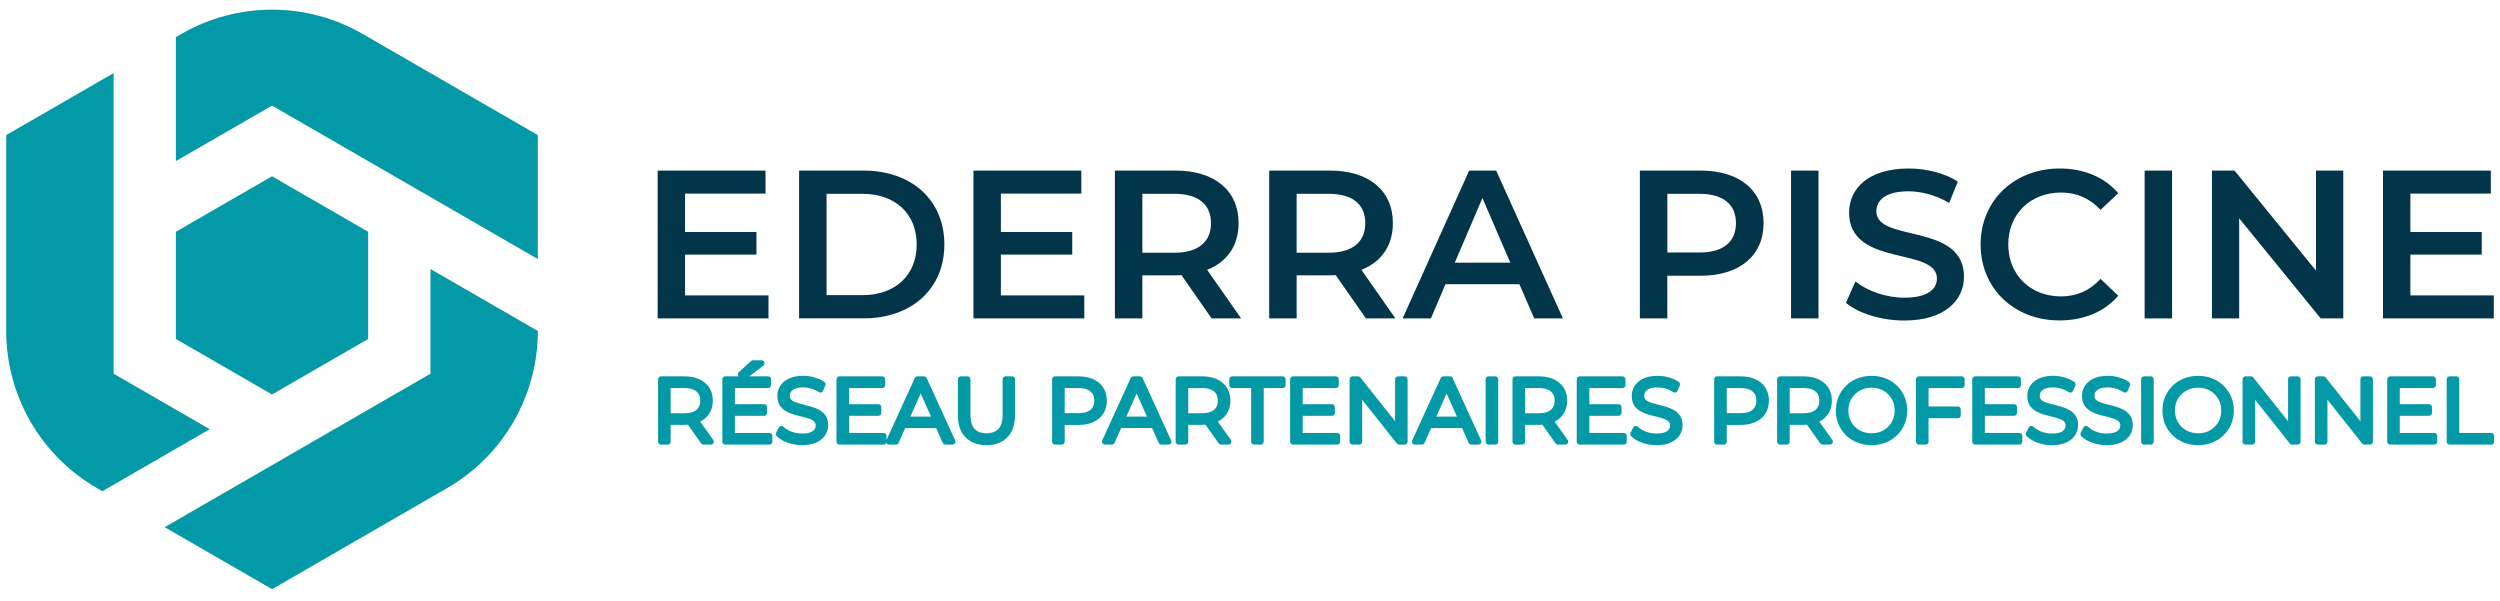
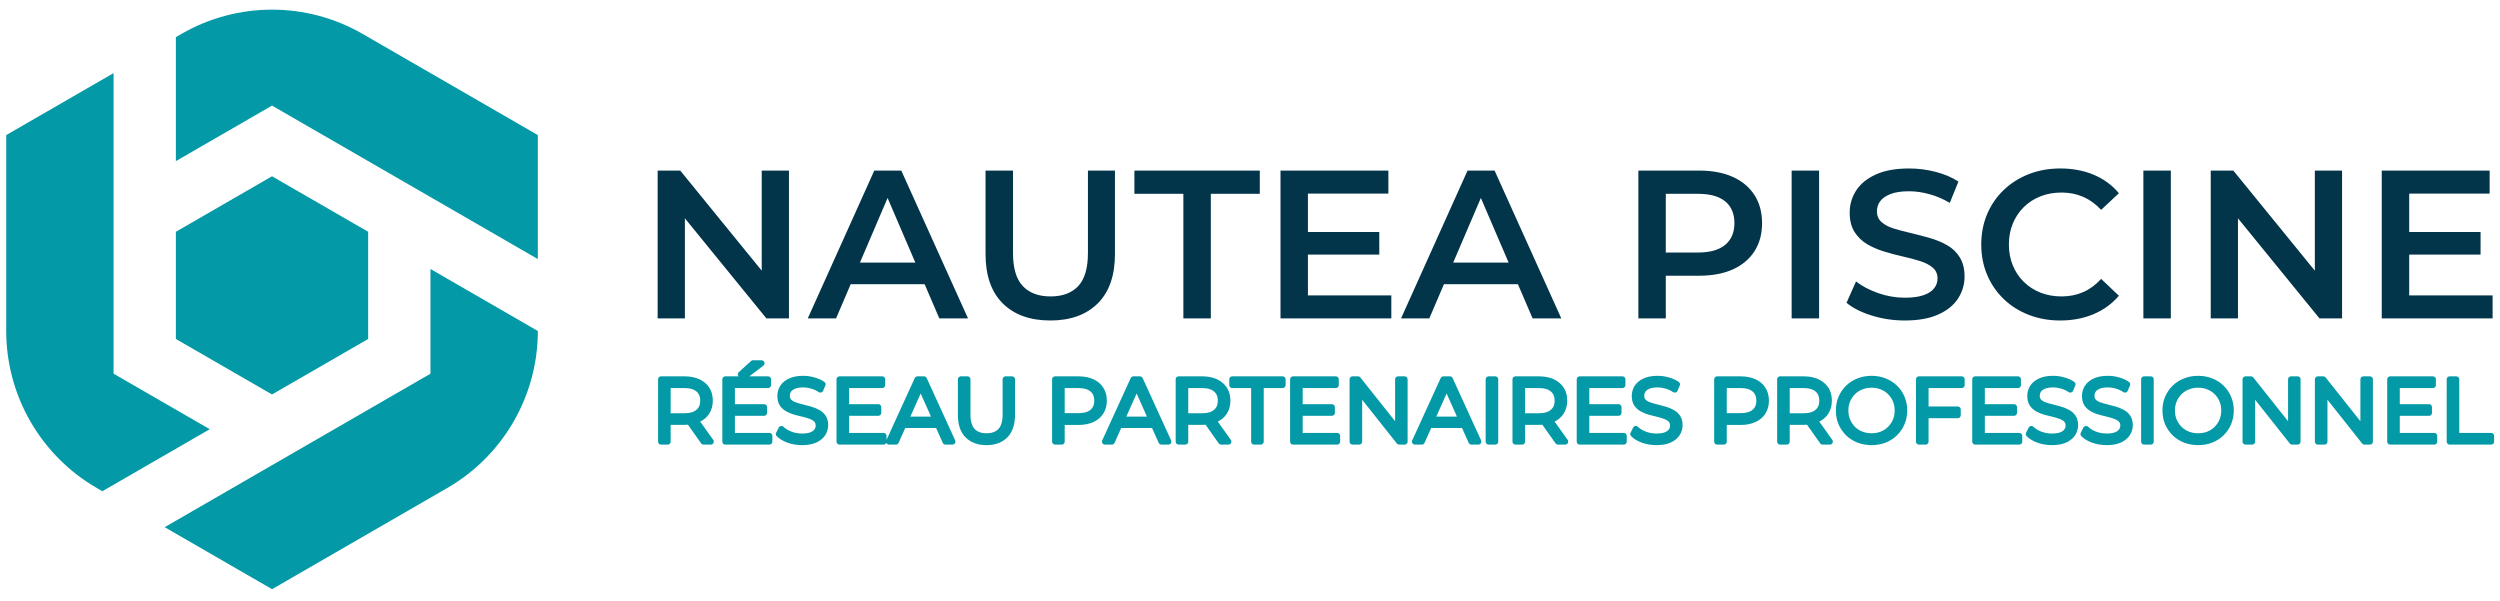
<svg xmlns="http://www.w3.org/2000/svg" viewBox="-2 17 804 193" fill="none">
  <path d="M54.56 126.01V91.54L85.48 73.69L116.4 91.54V126.01L85.48 143.86L54.56 126.01ZM54.56 68.81L85.48 50.96L170.96 100.31V60.44L114.64 27.92C96.6 17.5 74.36 17.5 56.32 27.92L54.56 28.94V68.81ZM136.44 103.51V137.18L85.49 166.6L50.96 186.54L85.49 206.48L141.81 173.96C159.85 163.54 170.97 144.29 170.97 123.45L136.44 103.51ZM65.45 155.03L34.53 137.18V40.51L0 60.44V123.45C0 144.29 11.12 163.54 29.16 173.96L30.92 174.98L65.45 155.03Z" fill="#0399A6" />
-   <path d="M245.15 111.99V119.39H209.5V71.86H244.19V79.26H218.32V91.62H241.27V98.89H218.32V111.99H245.15ZM254.99 71.86H275.77C291.18 71.86 301.71 81.37 301.71 95.62C301.71 109.87 291.19 119.38 275.77 119.38H254.99V71.86ZM275.36 111.92C285.95 111.92 292.81 105.47 292.81 95.62C292.81 85.77 285.95 79.33 275.36 79.33H263.82V111.92H275.36ZM346.71 111.99V119.39H311.06V71.86H345.75V79.26H319.88V91.62H342.83V98.89H319.88V111.99H346.71ZM387.65 119.39L377.94 105.47C377.33 105.54 376.72 105.54 376.11 105.54H365.38V119.39H356.55V71.86H376.1C388.59 71.86 396.33 78.24 396.33 88.77C396.33 95.97 392.66 101.26 386.21 103.77L397.14 119.39H387.65ZM375.7 79.33H365.38V98.27H375.7C383.44 98.27 387.45 94.74 387.45 88.76C387.44 82.79 383.44 79.33 375.7 79.33ZM437.27 119.39L427.56 105.47C426.95 105.54 426.34 105.54 425.73 105.54H415V119.39H406.17V71.86H425.72C438.21 71.86 445.95 78.24 445.95 88.77C445.95 95.97 442.28 101.26 435.83 103.77L446.76 119.39H437.27ZM425.32 79.33H415V98.27H425.32C433.06 98.27 437.07 94.74 437.07 88.76C437.07 82.78 433.06 79.33 425.32 79.33ZM486.63 108.39H462.87L458.19 119.39H449.09L470.48 71.86H479.17L500.63 119.39H491.4L486.63 108.39ZM483.71 101.47L474.75 80.69L465.86 101.47H483.71ZM565.17 88.77C565.17 99.23 557.43 105.68 544.94 105.68H534.21V119.39H525.38V71.86H544.93C557.43 71.86 565.17 78.25 565.17 88.77ZM556.28 88.77C556.28 82.8 552.27 79.33 544.54 79.33H534.22V98.2H544.54C552.27 98.21 556.28 94.74 556.28 88.77ZM574 71.86H582.83V119.39H574V71.86ZM591.65 114.37L594.71 107.51C598.51 110.57 604.55 112.74 610.39 112.74C617.79 112.74 620.91 110.09 620.91 106.56C620.91 96.31 592.67 103.03 592.67 85.38C592.67 77.71 598.78 71.19 611.82 71.19C617.52 71.19 623.5 72.68 627.64 75.4L624.86 82.26C620.58 79.75 615.9 78.53 611.76 78.53C604.43 78.53 601.44 81.38 601.44 84.98C601.44 95.1 629.62 88.51 629.62 105.96C629.62 113.56 623.44 120.08 610.41 120.08C602.99 120.07 595.59 117.76 591.65 114.37ZM634.96 95.63C634.96 81.44 645.82 71.19 660.42 71.19C668.16 71.19 674.81 73.97 679.23 79.13L673.53 84.49C670.07 80.76 665.79 78.92 660.83 78.92C650.98 78.92 643.86 85.85 643.86 95.62C643.86 105.39 650.99 112.32 660.83 112.32C665.79 112.32 670.06 110.49 673.53 106.68L679.23 112.11C674.82 117.27 668.16 120.05 660.35 120.05C645.82 120.07 634.96 109.82 634.96 95.63ZM687.71 71.86H696.54V119.39H687.71V71.86ZM751.6 71.86V119.39H744.33L718.12 87.21V119.39H709.36V71.86H716.62L742.83 104.04V71.86H751.6ZM800 111.99V119.39H764.36V71.86H799.05V79.26H773.18V91.62H796.13V98.89H773.18V111.99H800Z" fill="#03354A" />
+   <path d="M218.26 119.39L209.50 119.39L209.50 71.86L216.77 71.86L246.57 108.46L242.97 108.46L242.97 71.86L251.73 71.86L251.73 119.39L244.47 119.39L214.66 82.79L218.26 82.79L218.26 119.39ZM266.88 119.39L257.78 119.39L279.17 71.86L287.86 71.86L309.31 119.39L300.08 119.39L281.68 76.55L285.21 76.55L266.88 119.39ZM298.04 108.39L267.62 108.39L270.00 101.46L295.67 101.46L298.04 108.39ZM335.79 120.07L335.79 120.07Q326.02 120.07 320.48 114.57Q314.95 109.07 314.95 98.68L314.95 98.68L314.95 71.86L323.78 71.86L323.78 98.34Q323.78 105.67 326.93 109.00Q330.09 112.33 335.86 112.33L335.86 112.33Q341.63 112.33 344.76 109.00Q347.88 105.67 347.88 98.34L347.88 98.34L347.88 71.86L356.57 71.86L356.57 98.68Q356.57 109.07 351.04 114.57Q345.50 120.07 335.79 120.07ZM387.40 119.39L378.57 119.39L378.57 79.33L362.82 79.33L362.82 71.86L403.15 71.86L403.15 79.33L387.40 79.33L387.40 119.39ZM445.45 119.39L409.81 119.39L409.81 71.86L444.50 71.86L444.50 79.26L418.63 79.26L418.63 111.99L445.45 111.99L445.45 119.39ZM441.58 98.88L417.95 98.88L417.95 91.62L441.58 91.62L441.58 98.88ZM457.67 119.39L448.58 119.39L469.96 71.86L478.66 71.86L500.11 119.39L490.88 119.39L472.48 76.55L476.01 76.55L457.67 119.39ZM488.84 108.39L458.42 108.39L460.80 101.46L486.46 101.46L488.84 108.39ZM533.72 119.39L524.90 119.39L524.90 71.86L544.45 71.86Q550.77 71.86 555.28 73.90Q559.80 75.93 562.24 79.74Q564.68 83.54 564.68 88.77L564.68 88.77Q564.68 94.00 562.24 97.80Q559.80 101.60 555.28 103.64Q550.77 105.67 544.45 105.67L544.45 105.67L529.78 105.67L533.72 101.53L533.72 119.39ZM533.72 74.98L533.72 102.48L529.78 98.21L544.04 98.21Q549.88 98.21 552.84 95.73Q555.79 93.25 555.79 88.77L555.79 88.77Q555.79 84.22 552.84 81.77Q549.88 79.33 544.04 79.33L544.04 79.33L529.78 79.33L533.72 74.98ZM583.02 119.39L574.19 119.39L574.19 71.86L583.02 71.86L583.02 119.39ZM610.59 120.07L610.59 120.07Q605.02 120.07 599.92 118.47Q594.83 116.88 591.84 114.37L591.84 114.37L594.90 107.51Q597.75 109.75 601.96 111.24Q606.17 112.74 610.59 112.74L610.59 112.74Q614.32 112.74 616.63 111.92Q618.94 111.11 620.02 109.71Q621.11 108.32 621.11 106.56L621.11 106.56Q621.11 104.38 619.55 103.06Q617.99 101.74 615.51 100.96Q613.03 100.17 610.01 99.50Q606.99 98.82 603.97 97.90Q600.94 96.98 598.47 95.52Q595.99 94.06 594.43 91.62Q592.86 89.17 592.86 85.37L592.86 85.37Q592.86 81.50 594.93 78.28Q597.01 75.05 601.25 73.12Q605.49 71.18 612.01 71.18L612.01 71.18Q616.29 71.18 620.50 72.27Q624.71 73.35 627.83 75.39L627.83 75.39L625.05 82.25Q621.86 80.35 618.46 79.43Q615.07 78.51 611.94 78.51L611.94 78.51Q608.28 78.51 606.00 79.40Q603.73 80.28 602.67 81.71Q601.62 83.13 601.62 84.96L601.62 84.96Q601.62 87.14 603.15 88.46Q604.68 89.79 607.16 90.53Q609.63 91.28 612.69 91.99Q615.75 92.71 618.77 93.59Q621.79 94.47 624.27 95.90Q626.75 97.32 628.27 99.77Q629.80 102.21 629.80 105.95L629.80 105.95Q629.80 109.75 627.73 112.97Q625.66 116.20 621.38 118.13Q617.10 120.07 610.59 120.07ZM660.56 120.07L660.56 120.07Q655.13 120.07 650.48 118.27Q645.83 116.47 642.40 113.18Q638.97 109.88 637.07 105.40Q635.17 100.92 635.17 95.63L635.17 95.63Q635.17 90.33 637.07 85.85Q638.97 81.37 642.43 78.07Q645.89 74.78 650.51 72.98Q655.13 71.18 660.63 71.18L660.63 71.18Q666.47 71.18 671.29 73.18Q676.11 75.19 679.44 79.13L679.44 79.13L673.73 84.49Q671.15 81.71 667.96 80.31Q664.77 78.92 661.03 78.92L661.03 78.92Q657.30 78.92 654.21 80.14Q651.12 81.37 648.85 83.61Q646.57 85.85 645.32 88.90Q644.06 91.96 644.06 95.63L644.06 95.63Q644.06 99.29 645.32 102.35Q646.57 105.40 648.85 107.64Q651.12 109.88 654.21 111.11Q657.30 112.33 661.03 112.33L661.03 112.33Q664.77 112.33 667.96 110.94Q671.15 109.54 673.73 106.69L673.73 106.69L679.44 112.12Q676.11 116.00 671.29 118.03Q666.47 120.07 660.56 120.07ZM696.14 119.39L687.31 119.39L687.31 71.86L696.14 71.86L696.14 119.39ZM717.73 119.39L708.97 119.39L708.97 71.86L716.24 71.86L746.05 108.46L742.45 108.46L742.45 71.86L751.21 71.86L751.21 119.39L743.94 119.39L714.13 82.79L717.73 82.79L717.73 119.39ZM799.62 119.39L763.97 119.39L763.97 71.86L798.67 71.86L798.67 79.26L772.80 79.26L772.80 111.99L799.62 111.99L799.62 119.39ZM795.75 98.88L772.12 98.88L772.12 91.62L795.75 91.62L795.75 98.88Z" fill="#03354A" />
  <path transform="translate(-30.65 -21.72) scale(1.136)" d="M212.37 159.1V141.48H218.964C221.196 141.48 222.95 142.017 224.225 143.091C225.517 144.148 226.163 145.625 226.163 147.521C226.163 148.763 225.87 149.837 225.282 150.743C224.712 151.632 223.89 152.32 222.816 152.807C221.742 153.277 220.458 153.512 218.964 153.512H213.402L214.232 152.656V159.1H212.37ZM224.401 159.1L219.871 152.706H221.884L226.44 159.1H224.401ZM214.232 152.807L213.402 151.926H218.914C220.676 151.926 222.01 151.54 222.916 150.768C223.839 149.996 224.301 148.914 224.301 147.521C224.301 146.111 223.839 145.021 222.916 144.249C222.01 143.477 220.676 143.091 218.914 143.091H213.402L214.232 142.21V152.807ZM230.56 159.1V141.48H242.642V143.091H232.423V157.489H243.02V159.1H230.56ZM232.221 150.944V149.359H241.535V150.944H232.221ZM234.965 140.045L238.413 136.924H240.805L236.727 140.045H234.965ZM252.256 159.251C250.947 159.251 249.689 159.041 248.48 158.622C247.289 158.185 246.366 157.632 245.712 156.96L246.442 155.526C247.062 156.13 247.893 156.641 248.934 157.061C249.991 157.464 251.098 157.665 252.256 157.665C253.364 157.665 254.262 157.531 254.95 157.262C255.654 156.977 256.166 156.599 256.485 156.13C256.821 155.66 256.988 155.14 256.988 154.569C256.988 153.881 256.787 153.327 256.384 152.908C255.998 152.488 255.487 152.161 254.849 151.926C254.211 151.674 253.506 151.456 252.734 151.272C251.963 151.087 251.191 150.894 250.419 150.693C249.647 150.474 248.934 150.189 248.279 149.837C247.641 149.484 247.121 149.023 246.718 148.452C246.333 147.865 246.14 147.101 246.14 146.162C246.14 145.289 246.366 144.492 246.819 143.77C247.289 143.032 248.002 142.445 248.959 142.008C249.915 141.555 251.14 141.329 252.634 141.329C253.624 141.329 254.606 141.471 255.579 141.757C256.552 142.025 257.391 142.403 258.096 142.889L257.467 144.375C256.712 143.871 255.906 143.502 255.05 143.267C254.211 143.032 253.397 142.915 252.609 142.915C251.551 142.915 250.679 143.057 249.991 143.343C249.303 143.628 248.791 144.014 248.455 144.5C248.136 144.97 247.977 145.507 247.977 146.111C247.977 146.799 248.17 147.353 248.556 147.773C248.959 148.192 249.479 148.519 250.117 148.754C250.771 148.989 251.484 149.199 252.256 149.384C253.028 149.568 253.792 149.77 254.547 149.988C255.319 150.206 256.024 150.491 256.661 150.844C257.316 151.179 257.836 151.632 258.222 152.203C258.625 152.773 258.826 153.52 258.826 154.443C258.826 155.299 258.591 156.096 258.121 156.834C257.651 157.556 256.93 158.143 255.956 158.596C255 159.033 253.766 159.251 252.256 159.251ZM262.884 159.1V141.48H274.967V143.091H264.747V157.489H275.344V159.1H262.884ZM264.546 150.944V149.359H273.859V150.944H264.546ZM276.904 159.1L284.958 141.48H286.796L294.851 159.1H292.887L285.487 142.562H286.242L278.842 159.1H276.904ZM280.075 154.393L280.629 152.883H290.874L291.427 154.393H280.075ZM304.495 159.251C302.246 159.251 300.476 158.605 299.184 157.313C297.892 156.021 297.246 154.108 297.246 151.574V141.48H299.108V151.498C299.108 153.579 299.578 155.114 300.518 156.104C301.458 157.095 302.783 157.59 304.495 157.59C306.224 157.59 307.558 157.095 308.497 156.104C309.437 155.114 309.907 153.579 309.907 151.498V141.48H311.719V151.574C311.719 154.108 311.073 156.021 309.781 157.313C308.506 158.605 306.744 159.251 304.495 159.251ZM323.92 159.1V141.48H330.515C332.009 141.48 333.292 141.723 334.366 142.21C335.44 142.68 336.263 143.368 336.833 144.274C337.42 145.163 337.714 146.246 337.714 147.521C337.714 148.763 337.42 149.837 336.833 150.743C336.263 151.632 335.44 152.32 334.366 152.807C333.292 153.294 332.009 153.537 330.515 153.537H324.952L325.783 152.656V159.1H323.92ZM325.783 152.807L324.952 151.901H330.465C332.227 151.901 333.561 151.523 334.467 150.768C335.39 149.996 335.851 148.914 335.851 147.521C335.851 146.111 335.39 145.021 334.467 144.249C333.561 143.477 332.227 143.091 330.465 143.091H324.952L325.783 142.21V152.807ZM338.038 159.1L346.092 141.48H347.93L355.985 159.1H354.021L346.621 142.562H347.376L339.976 159.1H338.038ZM341.209 154.393L341.763 152.883H352.008L352.562 154.393H341.209ZM358.9 159.1V141.48H365.495C367.726 141.48 369.48 142.017 370.755 143.091C372.047 144.148 372.694 145.625 372.694 147.521C372.694 148.763 372.4 149.837 371.813 150.743C371.242 151.632 370.42 152.32 369.346 152.807C368.272 153.277 366.988 153.512 365.495 153.512H359.932L360.762 152.656V159.1H358.9ZM370.932 159.1L366.401 152.706H368.414L372.97 159.1H370.932ZM360.762 152.807L359.932 151.926H365.444C367.206 151.926 368.54 151.54 369.446 150.768C370.369 149.996 370.831 148.914 370.831 147.521C370.831 146.111 370.369 145.021 369.446 144.249C368.54 143.477 367.206 143.091 365.444 143.091H359.932L360.762 142.21V152.807ZM380.267 159.1V143.091H374.075V141.48H388.322V143.091H382.13V159.1H380.267ZM391.298 159.1V141.48H403.38V143.091H393.161V157.489H403.758V159.1H391.298ZM392.959 150.944V149.359H402.273V150.944H392.959ZM408.136 159.1V141.48H409.672L421.83 156.784H421.024V141.48H422.862V159.1H421.326L409.193 143.796H409.999V159.1H408.136ZM425.793 159.1L433.848 141.48H435.686L443.741 159.1H441.777L434.377 142.562H435.132L427.732 159.1H425.793ZM428.965 154.393L429.519 152.883H439.764L440.317 154.393H428.965ZM446.655 159.1V141.48H448.518V159.1H446.655ZM454.251 159.1V141.48H460.846C463.078 141.48 464.831 142.017 466.107 143.091C467.399 144.148 468.045 145.625 468.045 147.521C468.045 148.763 467.751 149.837 467.164 150.743C466.593 151.632 465.771 152.32 464.697 152.807C463.623 153.277 462.339 153.512 460.846 153.512H455.283L456.114 152.656V159.1H454.251ZM466.283 159.1L461.752 152.706H463.766L468.322 159.1H466.283ZM456.114 152.807L455.283 151.926H460.796C462.558 151.926 463.892 151.54 464.798 150.768C465.721 149.996 466.182 148.914 466.182 147.521C466.182 146.111 465.721 145.021 464.798 144.249C463.892 143.477 462.558 143.091 460.796 143.091H455.283L456.114 142.21V152.807ZM472.441 159.1V141.48H484.524V143.091H474.304V157.489H484.901V159.1H472.441ZM474.103 150.944V149.359H483.416V150.944H474.103ZM494.138 159.251C492.829 159.251 491.57 159.041 490.362 158.622C489.171 158.185 488.248 157.632 487.593 156.96L488.323 155.526C488.944 156.13 489.775 156.641 490.815 157.061C491.872 157.464 492.98 157.665 494.138 157.665C495.245 157.665 496.143 157.531 496.831 157.262C497.536 156.977 498.048 156.599 498.367 156.13C498.702 155.66 498.87 155.14 498.87 154.569C498.87 153.881 498.669 153.327 498.266 152.908C497.88 152.488 497.368 152.161 496.73 151.926C496.093 151.674 495.388 151.456 494.616 151.272C493.844 151.087 493.072 150.894 492.3 150.693C491.528 150.474 490.815 150.189 490.161 149.837C489.523 149.484 489.003 149.023 488.6 148.452C488.214 147.865 488.021 147.101 488.021 146.162C488.021 145.289 488.248 144.492 488.701 143.77C489.171 143.032 489.884 142.445 490.84 142.008C491.797 141.555 493.022 141.329 494.515 141.329C495.505 141.329 496.487 141.471 497.46 141.757C498.434 142.025 499.273 142.403 499.977 142.889L499.348 144.375C498.593 143.871 497.788 143.502 496.932 143.267C496.093 143.032 495.279 142.915 494.49 142.915C493.433 142.915 492.56 143.057 491.872 143.343C491.184 143.628 490.672 144.014 490.337 144.5C490.018 144.97 489.859 145.507 489.859 146.111C489.859 146.799 490.052 147.353 490.438 147.773C490.84 148.192 491.36 148.519 491.998 148.754C492.653 148.989 493.366 149.199 494.138 149.384C494.91 149.568 495.673 149.77 496.428 149.988C497.2 150.206 497.905 150.491 498.543 150.844C499.197 151.179 499.717 151.632 500.103 152.203C500.506 152.773 500.707 153.52 500.707 154.443C500.707 155.299 500.473 156.096 500.003 156.834C499.533 157.556 498.811 158.143 497.838 158.596C496.881 159.033 495.648 159.251 494.138 159.251ZM511.354 159.1V141.48H517.949C519.442 141.48 520.726 141.723 521.8 142.21C522.874 142.68 523.696 143.368 524.267 144.274C524.854 145.163 525.148 146.246 525.148 147.521C525.148 148.763 524.854 149.837 524.267 150.743C523.696 151.632 522.874 152.32 521.8 152.807C520.726 153.294 519.442 153.537 517.949 153.537H512.386L513.216 152.656V159.1H511.354ZM513.216 152.807L512.386 151.901H517.898C519.66 151.901 520.994 151.523 521.901 150.768C522.824 149.996 523.285 148.914 523.285 147.521C523.285 146.111 522.824 145.021 521.901 144.249C520.994 143.477 519.66 143.091 517.898 143.091H512.386L513.216 142.21V152.807ZM529.175 159.1V141.48H535.77C538.002 141.48 539.756 142.017 541.031 143.091C542.323 144.148 542.969 145.625 542.969 147.521C542.969 148.763 542.676 149.837 542.088 150.743C541.518 151.632 540.695 152.32 539.621 152.807C538.548 153.277 537.264 153.512 535.77 153.512H530.207L531.038 152.656V159.1H529.175ZM541.207 159.1L536.676 152.706H538.69L543.246 159.1H541.207ZM531.038 152.807L530.207 151.926H535.72C537.482 151.926 538.816 151.54 539.722 150.768C540.645 149.996 541.107 148.914 541.107 147.521C541.107 146.111 540.645 145.021 539.722 144.249C538.816 143.477 537.482 143.091 535.72 143.091H530.207L531.038 142.21V152.807ZM555.068 159.251C553.742 159.251 552.509 159.033 551.368 158.596C550.244 158.143 549.262 157.514 548.423 156.709C547.601 155.886 546.955 154.938 546.485 153.864C546.032 152.773 545.805 151.582 545.805 150.29C545.805 148.998 546.032 147.815 546.485 146.741C546.955 145.65 547.601 144.702 548.423 143.896C549.262 143.074 550.244 142.445 551.368 142.008C552.492 141.555 553.726 141.329 555.068 141.329C556.394 141.329 557.619 141.555 558.743 142.008C559.867 142.445 560.841 143.066 561.663 143.871C562.502 144.677 563.148 145.625 563.601 146.716C564.071 147.806 564.306 148.998 564.306 150.29C564.306 151.582 564.071 152.773 563.601 153.864C563.148 154.955 562.502 155.903 561.663 156.709C560.841 157.514 559.867 158.143 558.743 158.596C557.619 159.033 556.394 159.251 555.068 159.251ZM555.068 157.59C556.125 157.59 557.099 157.413 557.988 157.061C558.894 156.692 559.674 156.18 560.329 155.526C561 154.854 561.52 154.082 561.89 153.21C562.259 152.32 562.443 151.347 562.443 150.29C562.443 149.233 562.259 148.268 561.89 147.395C561.52 146.506 561 145.734 560.329 145.079C559.674 144.408 558.894 143.896 557.988 143.544C557.099 143.175 556.125 142.99 555.068 142.99C554.011 142.99 553.029 143.175 552.123 143.544C551.217 143.896 550.428 144.408 549.757 145.079C549.102 145.734 548.582 146.506 548.196 147.395C547.827 148.268 547.643 149.233 547.643 150.29C547.643 151.33 547.827 152.295 548.196 153.185C548.582 154.074 549.102 154.854 549.757 155.526C550.428 156.18 551.217 156.692 552.123 157.061C553.029 157.413 554.011 157.59 555.068 157.59ZM568.481 159.1V141.48H580.563V143.091H570.344V159.1H568.481ZM570.142 151.624V150.013H579.456V151.624H570.142ZM584.41 159.1V141.48H596.492V143.091H586.273V157.489H596.87V159.1H584.41ZM586.071 150.944V149.359H595.385V150.944H586.071ZM606.106 159.251C604.797 159.251 603.539 159.041 602.331 158.622C601.139 158.185 600.216 157.632 599.562 156.96L600.292 155.526C600.913 156.13 601.743 156.641 602.784 157.061C603.841 157.464 604.948 157.665 606.106 157.665C607.214 157.665 608.112 157.531 608.8 157.262C609.504 156.977 610.016 156.599 610.335 156.13C610.671 155.66 610.838 155.14 610.838 154.569C610.838 153.881 610.637 153.327 610.234 152.908C609.848 152.488 609.337 152.161 608.699 151.926C608.061 151.674 607.356 151.456 606.585 151.272C605.813 151.087 605.041 150.894 604.269 150.693C603.497 150.474 602.784 150.189 602.129 149.837C601.491 149.484 600.971 149.023 600.569 148.452C600.183 147.865 599.99 147.101 599.99 146.162C599.99 145.289 600.216 144.492 600.669 143.77C601.139 143.032 601.852 142.445 602.809 142.008C603.765 141.555 604.99 141.329 606.484 141.329C607.474 141.329 608.456 141.471 609.429 141.757C610.402 142.025 611.241 142.403 611.946 142.889L611.317 144.375C610.562 143.871 609.756 143.502 608.9 143.267C608.061 143.032 607.247 142.915 606.459 142.915C605.401 142.915 604.529 143.057 603.841 143.343C603.153 143.628 602.641 144.014 602.305 144.5C601.987 144.97 601.827 145.507 601.827 146.111C601.827 146.799 602.02 147.353 602.406 147.773C602.809 148.192 603.329 148.519 603.967 148.754C604.621 148.989 605.334 149.199 606.106 149.384C606.878 149.568 607.642 149.77 608.397 149.988C609.169 150.206 609.874 150.491 610.511 150.844C611.166 151.179 611.686 151.632 612.072 152.203C612.475 152.773 612.676 153.52 612.676 154.443C612.676 155.299 612.441 156.096 611.971 156.834C611.501 157.556 610.78 158.143 609.806 158.596C608.85 159.033 607.617 159.251 606.106 159.251ZM621.593 159.251C620.284 159.251 619.025 159.041 617.817 158.622C616.625 158.185 615.702 157.632 615.048 156.96L615.778 155.526C616.399 156.13 617.23 156.641 618.27 157.061C619.327 157.464 620.435 157.665 621.593 157.665C622.7 157.665 623.598 157.531 624.286 157.262C624.991 156.977 625.503 156.599 625.821 156.13C626.157 155.66 626.325 155.14 626.325 154.569C626.325 153.881 626.123 153.327 625.721 152.908C625.335 152.488 624.823 152.161 624.185 151.926C623.548 151.674 622.843 151.456 622.071 151.272C621.299 151.087 620.527 150.894 619.755 150.693C618.983 150.474 618.27 150.189 617.616 149.837C616.978 149.484 616.458 149.023 616.055 148.452C615.669 147.865 615.476 147.101 615.476 146.162C615.476 145.289 615.702 144.492 616.156 143.77C616.625 143.032 617.339 142.445 618.295 142.008C619.252 141.555 620.477 141.329 621.97 141.329C622.96 141.329 623.942 141.471 624.915 141.757C625.889 142.025 626.728 142.403 627.432 142.889L626.803 144.375C626.048 143.871 625.242 143.502 624.387 143.267C623.548 143.032 622.734 142.915 621.945 142.915C620.888 142.915 620.015 143.057 619.327 143.343C618.639 143.628 618.127 144.014 617.792 144.5C617.473 144.97 617.313 145.507 617.313 146.111C617.313 146.799 617.506 147.353 617.892 147.773C618.295 148.192 618.815 148.519 619.453 148.754C620.107 148.989 620.821 149.199 621.593 149.384C622.365 149.568 623.128 149.77 623.883 149.988C624.655 150.206 625.36 150.491 625.998 150.844C626.652 151.179 627.172 151.632 627.558 152.203C627.961 152.773 628.162 153.52 628.162 154.443C628.162 155.299 627.927 156.096 627.458 156.834C626.988 157.556 626.266 158.143 625.293 158.596C624.336 159.033 623.103 159.251 621.593 159.251ZM632.221 159.1V141.48H634.083V159.1H632.221ZM647.519 159.251C646.193 159.251 644.96 159.033 643.819 158.596C642.694 158.143 641.713 157.514 640.874 156.709C640.051 155.886 639.405 154.938 638.935 153.864C638.482 152.773 638.256 151.582 638.256 150.29C638.256 148.998 638.482 147.815 638.935 146.741C639.405 145.65 640.051 144.702 640.874 143.896C641.713 143.074 642.694 142.445 643.819 142.008C644.943 141.555 646.176 141.329 647.519 141.329C648.845 141.329 650.07 141.555 651.194 142.008C652.318 142.445 653.292 143.066 654.114 143.871C654.953 144.677 655.599 145.625 656.052 146.716C656.522 147.806 656.757 148.998 656.757 150.29C656.757 151.582 656.522 152.773 656.052 153.864C655.599 154.955 654.953 155.903 654.114 156.709C653.292 157.514 652.318 158.143 651.194 158.596C650.07 159.033 648.845 159.251 647.519 159.251ZM647.519 157.59C648.576 157.59 649.549 157.413 650.439 157.061C651.345 156.692 652.125 156.18 652.78 155.526C653.451 154.854 653.971 154.082 654.34 153.21C654.71 152.32 654.894 151.347 654.894 150.29C654.894 149.233 654.71 148.268 654.34 147.395C653.971 146.506 653.451 145.734 652.78 145.079C652.125 144.408 651.345 143.896 650.439 143.544C649.549 143.175 648.576 142.99 647.519 142.99C646.462 142.99 645.48 143.175 644.574 143.544C643.668 143.896 642.879 144.408 642.208 145.079C641.553 145.734 641.033 146.506 640.647 147.395C640.278 148.268 640.093 149.233 640.093 150.29C640.093 151.33 640.278 152.295 640.647 153.185C641.033 154.074 641.553 154.854 642.208 155.526C642.879 156.18 643.668 156.692 644.574 157.061C645.48 157.413 646.462 157.59 647.519 157.59ZM660.932 159.1V141.48H662.467L674.625 156.784H673.82V141.48H675.657V159.1H674.122L661.989 143.796H662.795V159.1H660.932ZM681.408 159.1V141.48H682.944L695.102 156.784H694.296V141.48H696.134V159.1H694.598L682.465 143.796H683.271V159.1H681.408ZM701.885 159.1V141.48H713.967V143.091H703.747V157.489H714.344V159.1H701.885ZM703.546 150.944V149.359H712.859V150.944H703.546ZM718.723 159.1V141.48H720.586V157.489H730.453V159.1H718.723Z" fill="#0399A6" stroke="#0399A6" stroke-width="1.7" stroke-linejoin="round" />
</svg>
